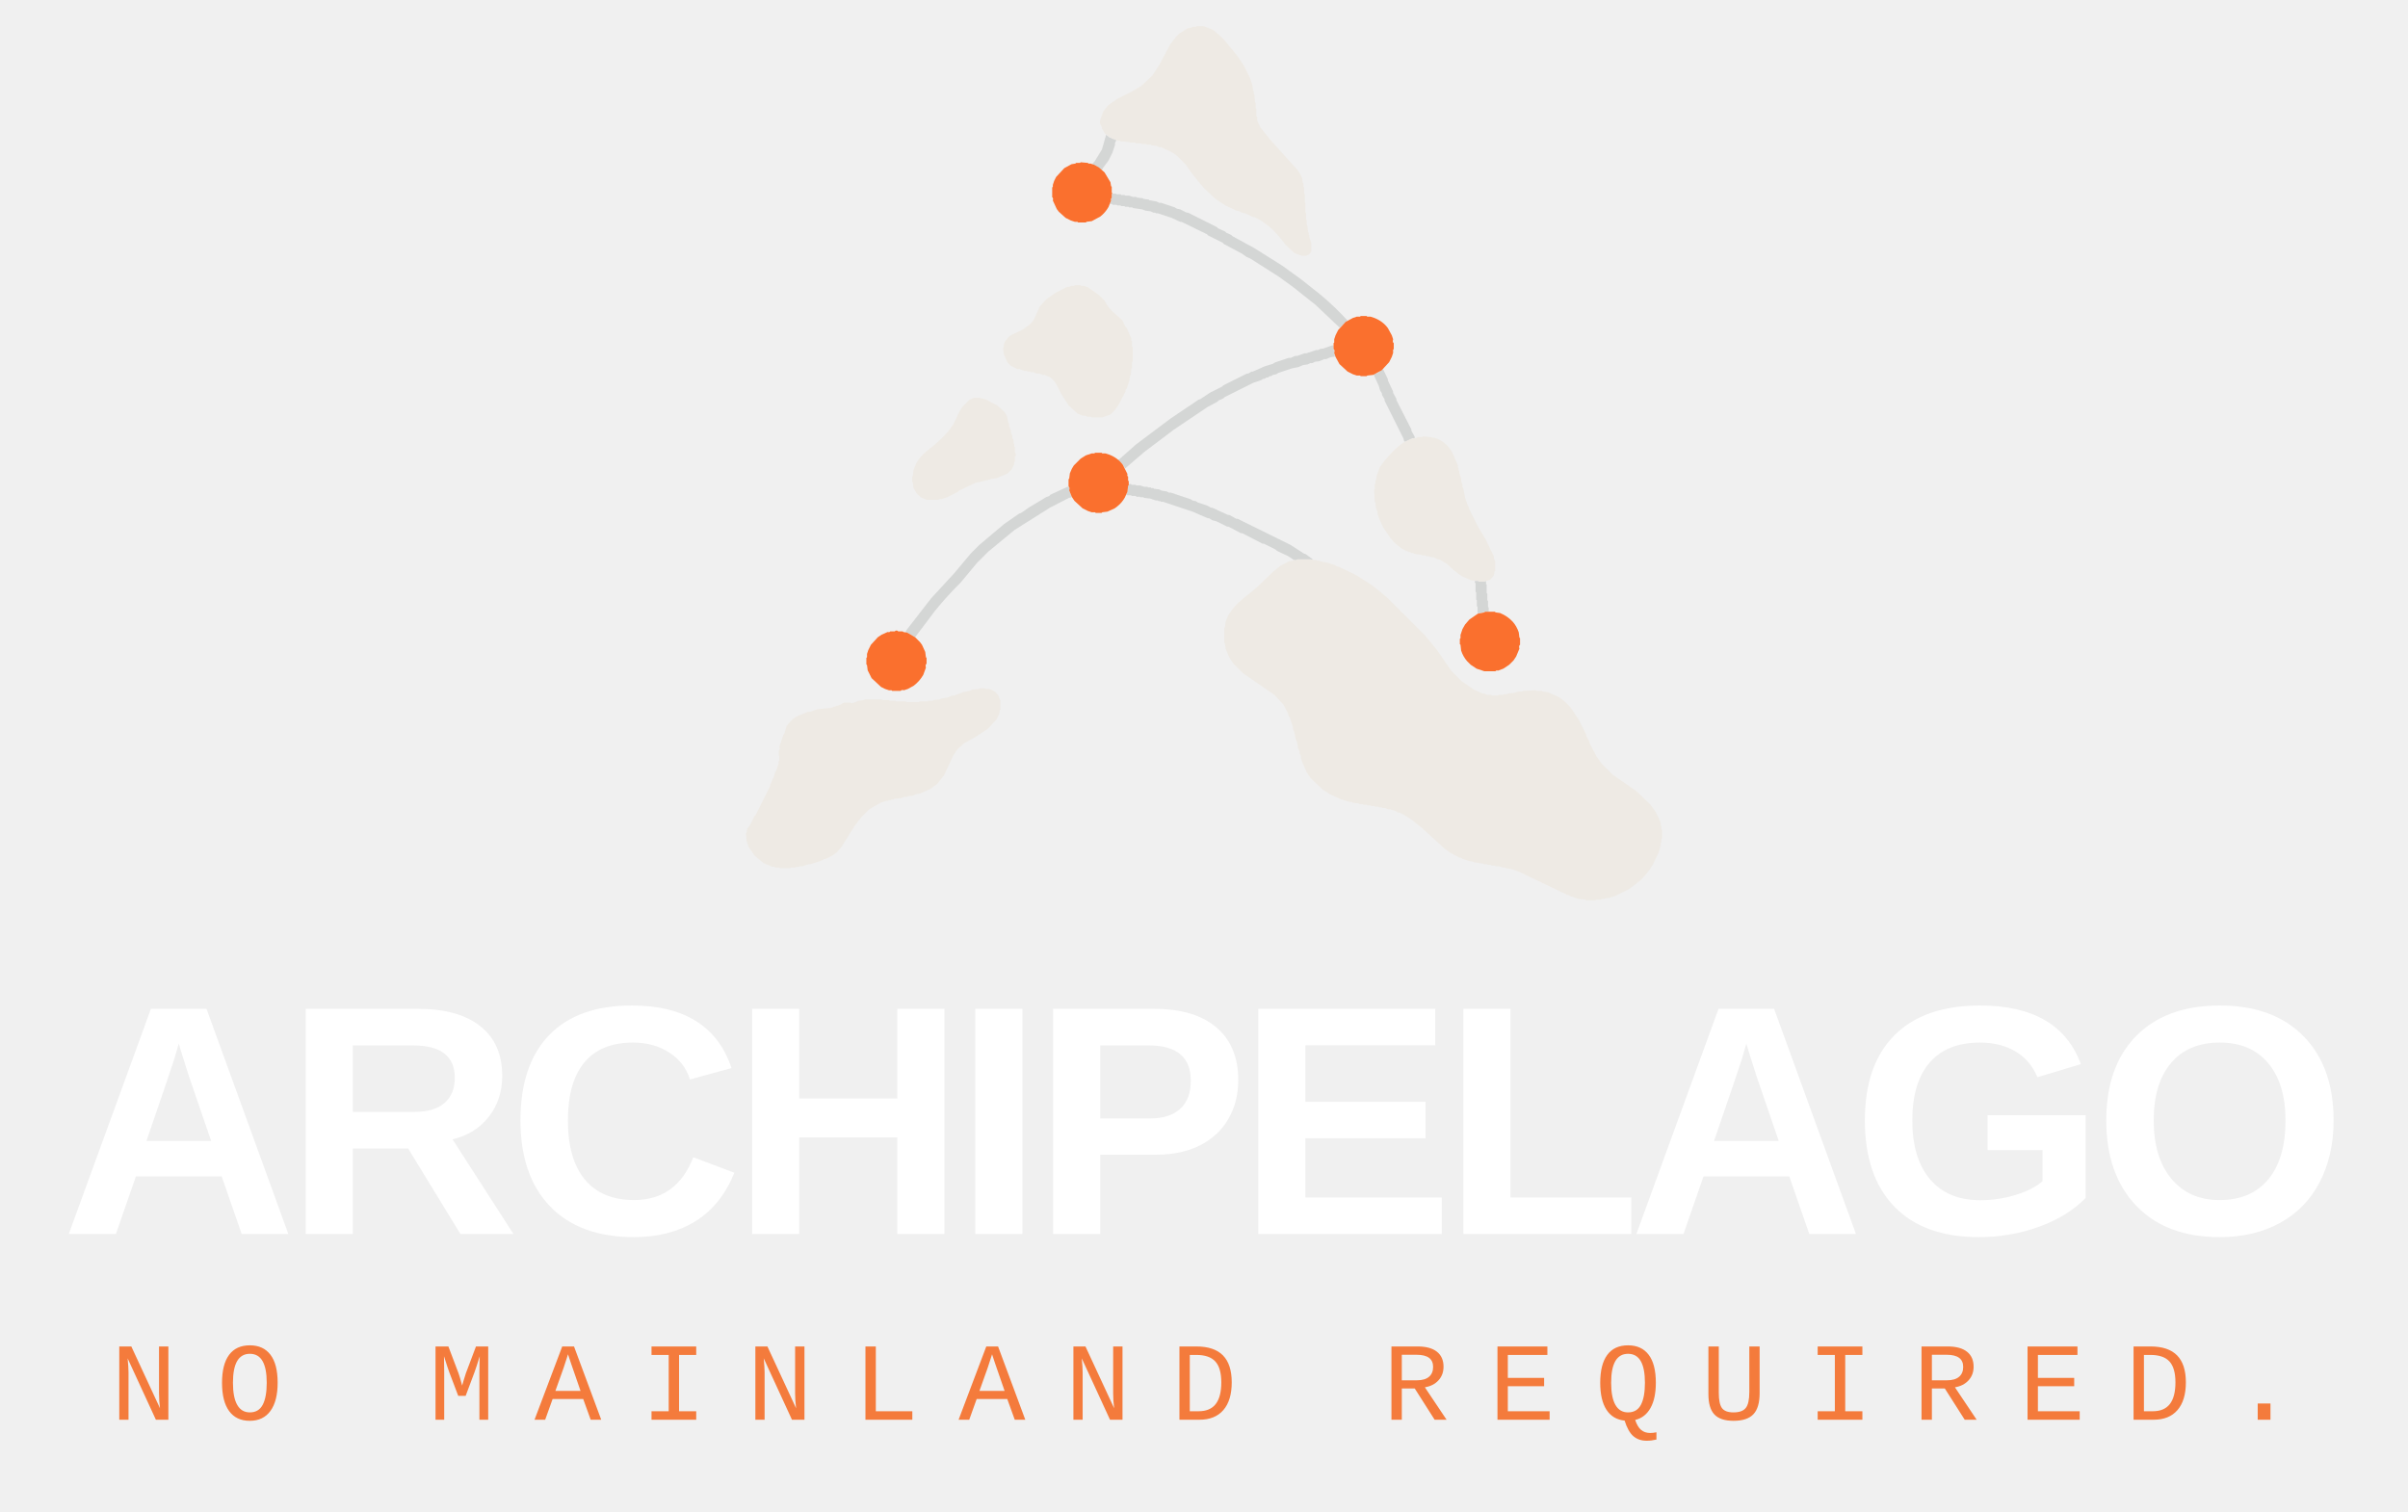
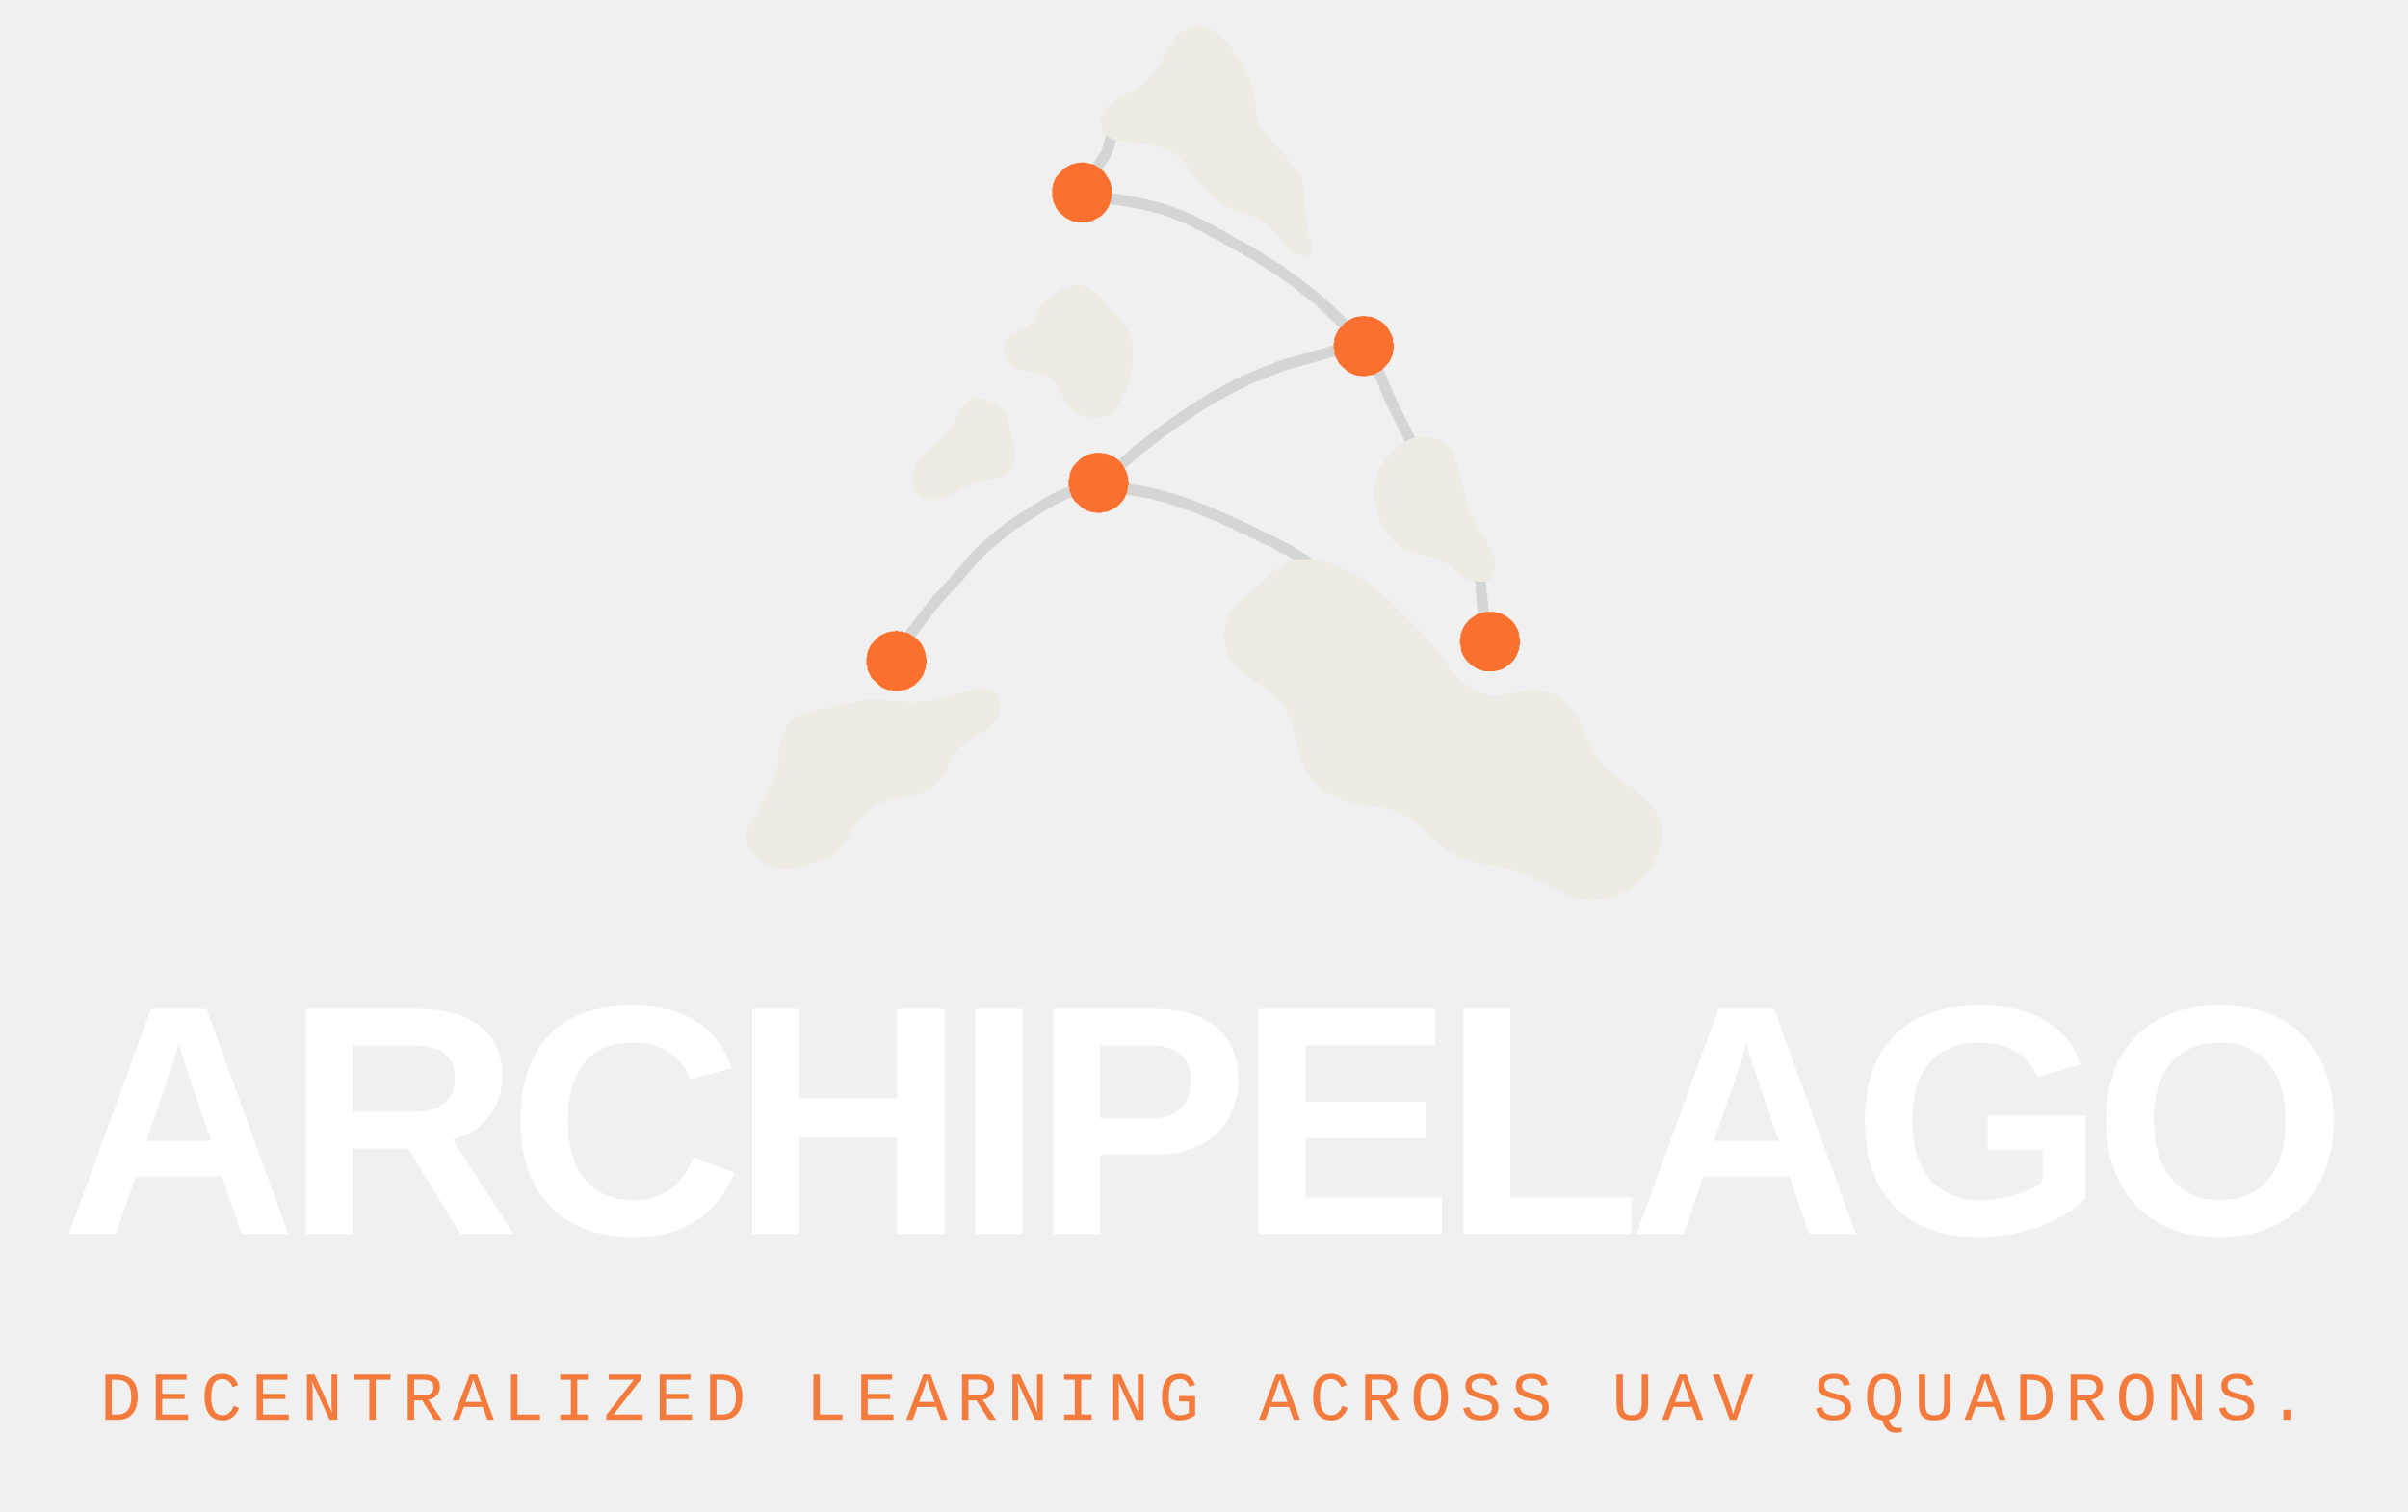
<svg xmlns="http://www.w3.org/2000/svg" viewBox="-40 -40 3680 2310" width="3680" height="2310">
  <g transform="translate(1100,0) scale(1)">
    <path fill="rgb(0,0,0)" stroke="rgb(0,0,0)" stroke-width="0" opacity="0" d="M 0 0 L 688 0.5 L 678.5 2 L 669.5 6 L 657 16.5 L 648 28.5 L 631 60.5 L 624 71.5 L 608.5 88 L 589.5 100 L 567.5 111 L 551 123.5 L 544 134.5 L 542 140.5 L 542 143.5 L 541 144.5 L 541 148.5 L 545 158.5 L 550 165.5 L 550 168.5 L 549 169.5 L 548 176.5 L 544 188.5 L 541 194.5 L 530 209.5 L 530 211 L 523.5 210 L 522.5 209 L 511.5 208 L 510.5 209 L 504.5 209 Q 503.75 210.75 500.5 210 L 489.5 215 L 476 227.5 L 471 236.5 L 469 242.5 L 469 245.5 L 468 246.5 L 468 261.5 L 469 262.5 L 470 269.5 L 475 279.5 L 484.5 290 L 488.5 293 L 502.5 299 Q 506.5 298 507.5 300 L 519.5 300 L 520.5 299 L 528.5 298 L 538.5 293 L 550 282.5 L 556.5 272 Q 559.75 271.25 560.5 273 L 566.5 273 L 567.5 274 L 572.5 274 L 573.5 275 L 578.5 275 L 579.5 276 L 584.5 276 L 585.5 277 L 590.5 277 L 591.5 278 L 605.5 280 L 606.5 281 L 614.5 282 L 622.5 285 L 629.5 286 L 650.5 293 L 663.5 299 L 665.5 299 L 704.5 318 L 706.5 320 L 728.5 331 L 730.5 333 L 737.5 336 L 765.5 353 L 770.5 355 L 814.5 383 L 836.5 399 L 870.5 426 L 907 460.5 L 907 462.5 L 905 464.5 L 899 478.5 L 899 483.5 Q 897 484.62 898 488 L 895.5 488 L 891.5 490 L 888.5 490 L 881.5 493 L 878.5 493 L 874.5 495 L 871.5 495 L 867.5 497 L 864.5 497 L 860.5 499 L 857.5 499 L 849.5 502 L 846.5 502 L 842.5 504 L 839.5 504 L 832.5 507 L 829.5 507 L 808.5 514 L 805.5 516 L 800.5 517 L 797.5 519 L 792.5 520 L 789.5 522 L 787.5 522 L 784.5 524 L 772.5 528 L 767.5 531 L 765.5 531 L 729.5 549 L 727.5 551 L 718.5 555 L 716.5 557 L 709.5 560 L 694.5 570 L 691.5 571 L 648.5 600 L 596.5 639 L 568.5 663 L 563.5 659 L 549.5 653 Q 544.75 654.25 543.5 652 L 533.5 652 L 532.5 653 L 524.5 654 L 517.5 657 Q 507.7 662.7 501 671.5 L 495 683.5 L 494 691.5 L 493 692.5 L 493 704 L 488.5 705 L 485.5 707 L 483.5 707 L 465.5 716 L 402.5 755 L 364.5 786 L 344 805.5 L 318 836.5 L 283 874.5 L 269 891.5 L 243.5 926 L 228.5 924 L 227.5 925 L 220.5 925 Q 219.75 926.75 216.5 926 L 207.5 930 Q 199.5 934.5 194 941.5 L 191 945.5 L 185 959.5 Q 186.25 964.25 184 965.5 L 184 975.5 L 185 976.5 L 186 984.5 L 189 991.5 L 192 996.5 L 203.5 1008 L 212.5 1013 L 218.5 1015 Q 222.5 1014 223.5 1016 L 236.5 1016 L 237.5 1015 L 241.5 1015 L 247.5 1013 L 256.5 1008 L 267 997.5 L 272 989.5 L 275 980.5 Q 273.75 975.75 276 974.5 L 276 965.5 L 275 964.5 L 275 960.5 L 274 959.5 L 273 953.5 L 269 945.5 L 259 933.5 L 281 903.5 L 299 881.5 Q 327.66 852.66 353 820.5 L 370.5 803 L 402.5 776 L 431.5 756 L 471.5 732 L 493.5 721 L 498.5 720 Q 503.44 729.06 511.5 735 L 522.5 741 L 528.5 743 Q 533.25 741.75 534.5 744 L 543.5 744 L 544.5 743 L 548.5 743 L 549.5 742 L 555.5 741 L 563.5 737 L 575 726.5 L 581.5 716 L 582.5 717 L 588.5 717 L 589.5 718 L 595.5 718 L 596.5 719 L 607.5 720 L 608.5 721 L 617.5 722 L 618.5 723 L 621.5 723 L 622.5 724 L 637.5 727 L 682.5 742 L 685.5 744 L 687.5 744 L 690.5 746 L 692.5 746 L 695.5 748 L 707.5 752 L 712.5 755 L 719.5 757 L 735.5 765 L 737.5 765 L 756.5 775 L 758.5 775 L 789.5 791 L 791.5 791 L 809.5 800 L 811.5 802 L 828.5 810 L 837 815.5 L 835.5 817 L 829.5 818 L 819.5 823 L 812.5 828 Q 787.17 853.67 758.5 876 L 744 890.5 L 737 900.5 L 733 910.5 L 732 918.5 L 731 919.5 L 731 942.5 L 732 943.5 L 732 947.5 L 733 948.5 L 734 954.5 L 739 965.5 L 745 974.5 L 759.5 989 L 798.5 1015 Q 809.41 1022.59 818 1032.5 L 824 1041.5 L 831 1056.5 L 836 1071.5 L 836 1074.5 L 838 1078.5 L 838 1081.5 L 842 1093.5 L 842 1096.5 L 846 1108.5 L 846 1111.5 L 848 1115.5 L 848 1118.5 L 854 1132.5 L 854 1134.5 L 863 1149.5 L 877.5 1164 L 892.5 1174 L 907.5 1181 L 919.5 1185 L 922.5 1185 L 927.5 1187 L 931.5 1187 L 932.5 1188 L 936.5 1188 L 937.5 1189 L 942.5 1189 L 943.5 1190 L 948.5 1190 L 949.5 1191 L 954.5 1191 L 955.5 1192 L 960.5 1192 L 961.5 1193 L 966.5 1193 L 967.5 1194 L 976.5 1195 L 977.5 1196 L 980.5 1196 L 981.5 1197 L 984.5 1197 L 993.5 1200 L 1006.5 1206 L 1017.5 1213 L 1032.5 1225 L 1067.5 1257 L 1077.5 1264 L 1090.5 1271 L 1092.5 1271 L 1095.5 1273 L 1104.5 1276 L 1111.5 1277 L 1112.5 1278 L 1116.5 1278 L 1117.5 1279 L 1121.5 1279 L 1127.5 1281 L 1132.5 1281 L 1133.5 1282 L 1138.5 1282 L 1139.5 1283 L 1144.5 1283 L 1145.5 1284 L 1150.5 1284 L 1151.5 1285 L 1160.5 1286 L 1161.5 1287 L 1168.5 1288 L 1180.5 1292 L 1255.5 1328 L 1257.5 1328 L 1260.5 1330 L 1272.5 1334 L 1283 1335.5 L 0 1336 L 0.5 1240 L 1 1245.5 L 5 1256.5 L 17.5 1272 L 26.5 1279 L 40.5 1285 Q 43.75 1284.25 44.5 1286 L 50.5 1286 L 51.5 1287 L 67.5 1287 L 68.5 1286 L 75.5 1286 L 76.5 1285 L 86.5 1284 L 87.5 1283 L 98.5 1281 L 116.5 1275 L 131.5 1268 L 142 1259.5 L 150 1248.5 L 151 1245.5 L 166 1222.5 L 176 1209.5 L 188.5 1197 L 197.5 1191 L 214.5 1184 L 217.5 1184 L 226.5 1181 L 230.5 1181 L 231.5 1180 L 236.5 1180 L 237.5 1179 L 246.5 1178 L 251.5 1176 L 255.5 1176 L 273.5 1170 Q 286.75 1164.25 296 1154.5 L 303 1144.5 L 317 1114.5 L 323 1105.5 L 329.5 1099 L 365.5 1077 L 381 1062.5 L 388 1048.5 Q 387.25 1045.25 389 1044.5 L 389 1031.5 L 386 1023.5 L 378.5 1016 L 371.5 1013 Q 366.75 1014.25 365.5 1012 L 357.5 1012 L 356.5 1013 L 345.5 1014 L 318.5 1023 L 315.5 1023 L 308.5 1026 L 305.5 1026 L 296.5 1029 L 292.5 1029 L 291.5 1030 L 278.5 1031 L 277.5 1032 L 265.5 1032 L 264.5 1033 L 245.5 1033 L 244.5 1032 L 229.5 1032 L 228.5 1031 L 208.5 1030 L 207.5 1029 L 181.5 1029 L 180.5 1030 L 176.5 1030 L 175.5 1031 L 172.5 1031 L 160.5 1035 L 159.5 1034 L 149.5 1034 L 144.5 1037 L 129.5 1042 L 109.5 1044 L 108.5 1045 L 105.5 1045 L 104.5 1046 L 101.5 1046 L 97.5 1048 L 94.5 1048 L 88.5 1050 L 74.5 1057 L 64 1066.5 L 60 1074.5 L 60 1077.5 L 57 1083.5 L 51 1101.5 L 50 1114.5 L 51 1115.5 L 51 1122.5 L 43 1146.5 L 41 1149.5 L 37 1161.5 L 32 1170.5 L 32 1172.5 L 15 1205.5 L 13 1207.5 L 6 1221.5 L 2 1226.5 L 0.5 1233 L 0 0 Z M 503 396 L 502 397 L 497 397 L 496 398 L 490 399 L 473 408 L 460 417 L 449 429 L 440 449 L 437 453 L 433 457 L 423 464 L 406 472 L 402 475 L 396 482 L 394 487 L 394 491 L 393 492 L 394 502 L 400 515 L 405 519 L 415 524 L 418 524 L 426 527 L 430 527 L 431 528 L 435 528 L 436 529 L 440 529 L 445 531 L 449 531 L 454 533 L 457 533 L 466 537 L 471 543 L 475 549 L 482 563 L 493 580 L 507 592 L 514 595 L 521 596 L 522 597 L 528 597 L 529 598 L 545 598 L 557 594 Q 564 588 569 580 L 580 559 L 580 557 L 582 554 L 586 542 L 587 535 L 588 534 L 589 524 L 590 523 L 590 514 L 591 513 L 591 491 L 590 490 L 590 482 Q 588 481 589 478 L 582 462 L 580 460 L 575 450 L 564 439 Q 554 431 548 420 L 540 411 L 523 399 L 517 397 L 513 397 L 512 396 L 503 396 Z M 349 568 L 342 571 L 331 582 L 326 590 L 317 609 L 309 620 Q 294 636 276 650 Q 267 657 261 667 L 256 679 L 255 688 L 254 689 L 254 697 L 255 698 L 256 706 L 261 715 L 269 721 L 277 724 L 295 724 Q 295 722 299 723 L 308 720 L 324 712 L 326 710 L 349 699 L 355 697 L 358 697 L 359 696 L 362 696 L 363 695 L 366 695 L 367 694 L 370 694 L 371 693 L 374 693 L 375 692 L 383 691 L 400 684 L 406 678 L 410 670 Q 409 666 411 666 L 411 659 L 412 658 Q 413 653 411 652 L 411 644 L 410 643 L 410 639 L 409 638 L 409 634 L 407 629 L 407 626 L 405 622 L 405 619 L 402 611 L 402 608 L 401 607 L 399 597 L 395 590 L 385 580 L 368 571 L 362 569 L 359 569 L 358 568 L 349 568 Z " />
    <path fill="rgb(0,0,0)" stroke="rgb(0,0,0)" stroke-width="0" opacity="0" d="M 700.5 0 L 1400 0 L 1400 1227.5 L 1399 1227.5 L 1398 1218.5 L 1390 1200.5 L 1382 1189.5 L 1365.5 1173 L 1324.5 1144 L 1308 1127.5 L 1296 1109.5 L 1284 1084.5 L 1284 1082.5 L 1270 1055.5 L 1261 1042.5 L 1248.5 1030 L 1241.5 1025 L 1225.5 1018 L 1217.5 1017 L 1216.5 1016 L 1208.5 1016 L 1207.5 1015 L 1197.5 1015 L 1196.5 1016 L 1187.5 1016 L 1186.5 1017 L 1180.5 1017 L 1179.5 1018 L 1169.5 1019 L 1168.5 1020 L 1158.5 1021 L 1157.5 1022 L 1150.5 1022 L 1149.5 1023 L 1139.5 1023 L 1138.5 1022 L 1132.5 1022 L 1128.5 1020 L 1125.5 1020 L 1107.5 1011 Q 1090.46 1000.54 1078 985.5 L 1056 953.5 L 1038 931.5 L 979.5 873 L 957.5 855 L 932.5 839 L 900.5 824 L 888.5 820 L 877.5 818 L 876.5 817 L 867.5 816 L 855.5 807 L 852.5 806 L 832.5 793 L 738.5 747 L 736.5 747 L 731.5 744 L 729.5 744 L 724.5 741 L 722.5 741 L 717.5 738 L 710.5 736 L 695.5 729 L 690.5 728 L 679.5 723 L 649.5 713 L 646.5 713 L 642.5 711 L 639.5 711 L 638.5 710 L 635.5 710 L 631.5 708 L 627.5 708 L 618.5 705 L 614.5 705 L 613.5 704 L 608.5 704 L 602.5 702 L 596.5 702 L 595.5 701 L 589.5 701 Q 588.37 699 585 700 L 583 684.5 L 579 676.5 L 608.5 651 L 653.5 617 L 705.5 582 L 720.5 574 L 722.5 572 L 729.5 569 L 731.5 567 L 775.5 545 L 777.5 545 L 805.5 533 L 810.5 532 L 813.5 530 L 834.5 523 L 844.5 521 L 851.5 518 L 854.5 518 L 869.5 513 L 876.5 512 L 900.5 504 Q 905.5 518 916.5 526 L 927.5 532 L 933.5 534 Q 938.25 532.75 939.5 535 L 948.5 535 L 949.5 534 L 958.5 533 L 964 542.5 L 964 544.5 L 967 549.5 L 969 556.5 L 982 583.5 L 982 585.5 L 1007 635.5 L 998.5 641 L 979 660.5 L 969 673.5 L 964 686.5 L 964 689.5 L 962 694.5 L 962 699.5 L 961 700.5 L 961 707.5 L 960 708.5 L 960 718.5 L 961 719.5 L 961 727.5 L 962 728.5 L 963 737.5 L 965 741.5 L 965 744.5 L 968 753.5 L 971 758.5 L 971 760.5 L 977 771.5 L 985 782.5 L 997.5 795 L 1006.5 801 L 1016.5 805 L 1019.5 805 L 1028.5 808 L 1032.5 808 L 1033.5 809 L 1043.5 810 L 1044.5 811 L 1051.5 812 L 1057.5 815 L 1059.5 815 L 1071.5 822 Q 1081.8 832.7 1094.5 841 L 1102.5 845 L 1108.5 847 L 1112.5 847 L 1114 848.5 L 1115 851.5 L 1115 864.5 L 1116 865.5 L 1116 876.5 L 1117 877.5 L 1118 896.5 L 1119 897.5 L 1103 909.5 L 1096 919.5 L 1093 926.5 L 1092 935.5 L 1091 936.5 L 1091 944.5 L 1092 945.5 L 1093 954.5 L 1097 963.5 L 1107.5 976 L 1116.5 982 L 1118.5 982 L 1124.5 985 Q 1127.75 984.25 1128.5 986 L 1145.5 986 L 1157.5 982 L 1166.5 976 L 1173 969.5 L 1177 963.5 L 1182 951.5 Q 1180.75 946.75 1183 945.5 L 1183 935.5 L 1182 934.5 L 1181 926.5 L 1177 917.5 L 1167.5 906 L 1152.5 897 L 1149.5 897 L 1144.5 895 L 1135 895 L 1135 888.5 L 1134 887.5 L 1134 878.5 L 1133 877.5 L 1133 867.5 L 1132 866.5 L 1132 853.5 L 1131 852.5 L 1131 848 Q 1137.78 847.47 1141 842.5 L 1143 839.5 L 1144 833.5 L 1145 832.5 L 1145 818.5 L 1144 817.5 L 1144 814.5 L 1141 805.5 L 1131 785.5 L 1129 783.5 L 1114 754.5 L 1112 752.5 L 1103 732.5 L 1099 720.5 L 1096 705.5 L 1095 704.5 L 1095 700.5 L 1093 695.5 L 1093 691.5 L 1092 690.5 L 1092 687.5 L 1091 686.5 L 1088 671.5 L 1084 662.5 L 1084 660.5 L 1077 647.5 L 1068.5 638 L 1061.5 633 L 1051.5 629 Q 1048.25 629.75 1047.5 628 L 1040.5 628 L 1039.5 627 L 1034.5 627 L 1033.5 628 L 1026.5 628 Q 1025.37 630 1022 629 L 1017 618.5 L 1017 616.5 L 994 571.5 L 994 569.5 L 989 560.5 L 989 558.5 L 986 553.5 L 986 551.5 L 983 546.5 L 983 544.5 L 974 525.5 L 974 523.5 L 981 516.5 L 987 505.5 L 989 499.5 L 989 494.5 L 990 493.5 L 990 484.5 L 989 483.5 L 989 478.5 L 987 472.5 L 983 464.5 L 971.5 452 L 960.5 446 L 954.5 444 Q 949.75 445.25 948.5 443 L 939.5 443 L 938.5 444 L 933.5 444 L 927.5 446 L 919.5 450 L 884.5 416 L 844.5 384 L 804.5 356 L 801.5 355 L 776.5 339 L 764.5 333 L 757.5 328 L 734.5 316 L 732.5 314 L 686.5 290 L 684.5 290 L 675.5 285 L 673.5 285 L 655.5 277 L 634.5 270 L 631.5 270 L 627.5 268 L 624.5 268 L 615.5 265 L 611.5 265 L 606.5 263 L 602.5 263 L 596.5 261 L 591.5 261 L 585.5 259 L 579.5 259 L 578.5 258 Q 573.75 259.25 572.5 257 L 560.5 256 L 559 254.5 L 559 245.5 L 558 244.5 L 557 238.5 Q 552.32 227.18 544 219.5 L 554 205.5 L 560 193.5 L 564 181.5 L 564 178.5 L 566.5 174 L 572.5 176 L 578.5 176 L 579.5 177 L 585.5 177 L 586.5 178 L 594.5 178 L 595.5 179 L 603.5 179 L 604.5 180 L 618.5 181 L 619.5 182 L 623.5 182 L 631.5 185 L 634.5 185 L 654.5 195 L 672 211.5 L 693 239.5 L 711.5 259 L 732.5 274 L 749.5 282 L 770.5 289 L 783.5 295 L 800.5 307 L 812 318.5 Q 821.92 332.58 834.5 344 Q 841.48 351.02 855.5 351 L 860.5 349 L 863 346.5 L 864 344.5 L 864 331.5 L 863 330.5 L 863 327.5 L 862 326.5 L 862 323.5 L 859 314.5 L 859 310.5 L 858 309.5 L 858 304.5 L 857 303.5 L 857 296.5 L 856 295.5 L 856 285.5 L 855 284.5 L 855 270.5 L 854 269.5 L 854 256.5 L 853 255.5 L 853 246.5 L 852 245.5 L 852 240.5 L 851 239.5 L 850 232.5 Q 846.24 223.26 840 216.5 L 802 174.5 L 786 154.5 L 781 143.5 Q 782.25 138.75 780 137.5 L 780 126.5 L 779 125.5 L 779 117.5 L 778 116.5 L 777 104.5 L 776 103.5 L 776 99.5 L 775 98.5 L 774 90.5 L 770 78.5 L 761 60.5 L 751 45.5 L 733 23.5 L 721.5 12 L 712.5 5 L 706.5 2 L 700.5 1 L 700.5 0 Z " />
    <path fill="rgb(0,0,0)" stroke="rgb(0,0,0)" stroke-width="0" opacity="0" d="M 1399.5 1242 L 1400 1336 L 1299 1335.5 L 1312.5 1334 L 1313.5 1333 L 1320.5 1332 L 1329.5 1329 L 1332.5 1327 L 1334.5 1327 L 1355.5 1315 L 1372 1300.5 L 1386 1281.5 L 1393 1267.5 L 1393 1265.5 L 1397 1256.5 L 1399.5 1242 Z " />
    <path fill="rgb(210,212,211)" stroke="rgb(210,212,211)" stroke-width="0" opacity="0.937" d="M 550.5 166 L 555.5 170 L 564.5 173 L 566 174.5 L 564 178.5 L 564 181.5 L 560 193.5 L 554 205.5 L 545 217.5 L 545 219 L 542.5 219 L 534.5 213 L 530 212 L 530 209.5 L 533 206.5 L 544 188.5 L 550.5 166 Z " />
    <path fill="rgb(210,212,211)" stroke="rgb(210,212,211)" stroke-width="0" opacity="0.937" d="M 559 256 L 565.5 256 L 566.5 257 L 572.5 257 L 573.5 258 L 578.5 258 L 579.5 259 L 585.5 259 L 591.5 261 L 596.5 261 L 597.5 262 L 606.5 263 L 607.5 264 L 615.5 265 L 616.5 266 L 627.5 268 L 631.5 270 L 634.5 270 L 655.5 277 L 658.5 279 L 663.5 280 L 673.5 285 L 675.5 285 L 719.5 307 L 721.5 309 L 732.5 314 L 734.5 316 L 741.5 319 L 743.5 321 L 776.5 339 L 819.5 366 L 848.5 387 L 877.5 410 Q 899.6 428.4 919 449.5 L 917.5 452 L 907.5 461 L 870.5 426 L 836.5 399 L 814.5 383 L 770.5 355 L 765.5 353 L 758.5 348 L 730.5 333 L 728.5 331 L 706.5 320 L 704.5 318 L 665.5 299 L 663.5 299 L 650.5 293 L 629.5 286 L 626.5 286 L 625.5 285 L 622.5 285 L 618.5 283 L 610.5 282 L 605.5 280 L 591.5 278 L 590.5 277 L 585.5 277 L 584.5 276 L 579.5 276 L 578.5 275 L 573.5 275 L 572.5 274 L 567.5 274 L 566.5 273 L 560.5 273 Q 559.37 271 556 272 L 558 266.5 L 558 263.5 L 559 262.5 L 559 256 Z " />
    <path fill="rgb(210,212,211)" stroke="rgb(210,212,211)" stroke-width="0" opacity="0.937" d="M 895.5 488 L 898 488 L 898 494.5 L 899 495.5 L 900 505 L 893.5 506 L 886.5 509 L 883.5 509 L 876.5 512 L 869.5 513 L 865.5 515 L 862.5 515 L 858.5 517 L 851.5 518 L 844.5 521 L 834.5 523 L 813.5 530 L 810.5 532 L 805.5 533 L 802.5 535 L 800.5 535 L 797.5 537 L 795.5 537 L 792.5 539 L 790.5 539 L 787.5 541 L 775.5 545 L 731.5 567 L 729.5 569 L 722.5 572 L 720.5 574 L 705.5 582 L 653.5 617 L 608.5 651 L 579.5 676 Q 575.53 668.47 569 663.5 L 569 662 L 570.5 662 L 596.5 639 L 648.5 600 L 691.5 571 L 694.5 570 L 709.5 560 L 727.5 551 L 729.5 549 L 765.5 531 L 767.5 531 L 772.5 528 L 774.5 528 L 792.5 520 L 805.5 516 L 808.5 514 L 829.5 507 L 832.5 507 L 839.5 504 L 842.5 504 L 853.5 500 L 856.5 500 L 871.5 495 L 874.5 495 L 878.5 493 L 881.5 493 L 895.5 488 Z " />
    <path fill="rgb(210,212,211)" stroke="rgb(210,212,211)" stroke-width="0" opacity="0.937" d="M 973.5 524 L 981 539.5 L 981 541.5 L 989 558.5 L 989 560.5 L 994 569.5 L 994 571.5 L 1017 616.5 L 1017 618.5 L 1022 627.5 L 1022 630 L 1018.5 630 L 1008.5 635 L 1006 635 L 1005 630.5 L 976 572.5 L 976 570.5 L 972 563.5 L 972 561.5 L 969 556.5 L 967 549.5 L 959 532 L 965.5 530 L 973.5 524 Z " />
    <path fill="rgb(210,212,211)" stroke="rgb(210,212,211)" stroke-width="0" opacity="0.937" d="M 585 700 Q 588.38 699 589.5 701 L 595.5 701 L 596.5 702 L 602.5 702 L 608.5 704 L 613.5 704 L 614.5 705 L 618.5 705 L 619.5 706 L 622.5 706 L 623.5 707 L 631.5 708 L 635.5 710 L 642.5 711 L 646.5 713 L 649.5 713 L 679.5 723 L 682.5 725 L 687.5 726 L 690.5 728 L 705.5 733 L 710.5 736 L 712.5 736 L 736.5 747 L 738.5 747 L 749.5 753 L 751.5 753 L 832.5 793 L 852.5 806 L 855.5 807 L 867 815.5 L 865.5 815 L 864.5 816 L 863.5 815 L 842.5 815 Q 841.5 817 837.5 816 L 828.5 810 L 811.5 802 L 809.5 800 L 791.5 791 L 789.5 791 L 758.5 775 L 756.5 775 L 737.5 765 L 735.5 765 L 719.5 757 L 712.5 755 L 707.5 752 L 705.5 752 L 682.5 742 L 637.5 727 L 634.5 727 L 633.5 726 L 630.5 726 L 629.5 725 L 626.5 725 L 617.5 722 L 608.5 721 L 607.5 720 L 602.5 720 L 601.5 719 Q 596.75 720.25 595.5 718 L 589.5 718 L 588.5 717 L 582.5 717 L 581 715.5 L 583 711.5 L 584 702.5 L 585 700 Z " />
    <path fill="rgb(210,212,211)" stroke="rgb(210,212,211)" stroke-width="0" opacity="0.937" d="M 491.5 704 L 494 704 L 494 709.5 L 498 720 L 493.5 721 L 464.5 736 L 410.5 770 L 370.5 803 L 353 820.5 L 328 850.5 Q 307.4 870.9 289 893.5 L 258.5 934 L 246.5 927 L 244 927 L 245 923.5 L 283 874.5 L 318 836.5 L 344 805.5 L 356.5 793 L 394.5 761 L 417.5 745 L 420.5 744 L 433.5 735 L 458.5 720 L 463.5 718 L 465.5 716 L 491.5 704 Z " />
    <path fill="rgb(210,212,211)" stroke="rgb(210,212,211)" stroke-width="0" opacity="0.937" d="M 1114 848 L 1119.5 848 L 1120.5 849 L 1128.5 849 L 1131 848 L 1131 852.5 L 1132 853.5 L 1132 866.5 L 1133 867.5 L 1133 877.5 L 1134 878.5 L 1134 887.5 L 1135 888.5 L 1135 895 L 1129.5 895 L 1128.5 896 L 1125.5 896 L 1119.5 898 L 1118 896.5 L 1118 887.5 L 1117 886.5 L 1117 877.5 L 1116 876.5 L 1116 865.5 L 1115 864.5 L 1115 851.5 Q 1113.25 850.58 1114 848 Z " />
    <path fill="rgb(238,234,228)" stroke="rgb(238,234,228)" stroke-width="0" opacity="1" d="M 688.5 0 L 699.5 0 L 712.5 5 Q 723.97 13.03 733 23.5 L 751 45.5 L 761 60.5 L 770 78.5 L 774 90.5 L 775 98.5 L 776 99.5 L 776 103.5 L 777 104.5 L 778 116.5 L 779 117.5 L 779 125.5 L 780 126.5 L 780 137.5 Q 782.25 138.75 781 143.5 L 786 154.5 L 802 174.5 L 840 216.5 Q 846.24 223.26 850 232.5 L 851 239.5 L 852 240.5 L 852 245.5 L 853 246.5 L 853 255.5 L 854 256.5 L 854 269.5 L 855 270.5 L 855 284.5 L 856 285.5 L 856 295.5 L 857 296.5 L 857 303.5 L 858 304.5 L 859 314.5 L 860 315.5 L 860 318.5 L 861 319.5 L 861 322.5 L 864 331.5 L 864 344.5 L 860.5 349 L 855.5 351 L 849.5 351 L 838.5 347 L 824 333.5 Q 813.64 318.86 800.5 307 L 788.5 298 L 777.5 292 L 775.5 292 L 762.5 286 L 757.5 285 L 754.5 283 L 749.5 282 L 732.5 274 L 717.5 264 L 700 247.5 Q 684.87 230.63 672 211.5 L 658.5 198 L 651.5 193 L 634.5 185 L 631.5 185 L 627.5 183 L 619.5 182 L 618.5 181 L 612.5 181 L 611.5 180 L 604.5 180 L 603.5 179 L 595.5 179 L 594.5 178 L 586.5 178 L 585.5 177 L 572.5 176 L 571.5 175 L 568.5 175 L 559.5 172 L 549 164.5 L 544 156.5 L 544 154.5 L 541 148.5 L 541 144.5 L 546 130.5 L 553.5 121 L 567.5 111 L 589.5 100 L 604.5 91 L 621 75.5 L 631 60.5 L 648 28.5 L 657 16.5 L 662.5 11 L 675.5 3 L 681.5 2 L 682.5 1 L 687.5 1 L 688.5 0 Z " />
    <path fill="rgb(238,234,228)" stroke="rgb(238,234,228)" stroke-width="0" opacity="1" d="M 502.5 396 L 511.5 396 L 512.5 397 L 516.5 397 L 522.5 399 L 539.5 411 L 548 419.5 Q 553.81 431.19 563.5 439 L 575 449.5 L 580 459.5 L 582 461.5 L 589 477.5 Q 588.25 480.75 590 481.5 L 590 489.5 L 591 490.5 L 591 512.5 L 590 513.5 L 590 522.5 L 589 523.5 L 588 533.5 L 587 534.5 L 586 541.5 L 582 553.5 L 580 556.5 L 580 558.5 L 569 579.5 Q 563.88 587.88 556.5 594 L 544.5 598 L 528.5 598 L 527.5 597 L 521.5 597 L 520.5 596 L 513.5 595 L 506.5 592 L 493 579.5 L 482 562.5 L 475 548.5 L 471 542.5 L 465.5 537 L 456.5 533 L 453.5 533 L 448.5 531 L 444.5 531 L 439.5 529 L 435.5 529 L 434.5 528 L 430.5 528 L 429.5 527 L 425.5 527 L 417.5 524 L 414.5 524 L 404.5 519 L 400 514.5 L 394 501.5 L 393 491.5 L 394 490.5 L 394 486.5 L 396 481.5 L 401.5 475 L 405.5 472 L 422.5 464 L 432.5 457 L 437 452.5 L 440 448.5 L 449 428.5 L 459.5 417 L 472.5 408 L 489.5 399 L 495.5 398 L 496.5 397 L 501.5 397 L 502.5 396 Z " />
    <path fill="rgb(238,234,228)" stroke="rgb(238,234,228)" stroke-width="0" opacity="1" d="M 348.5 568 L 357.5 568 L 358.5 569 L 361.5 569 L 367.5 571 L 384.5 580 L 395 589.5 L 399 596.5 L 401 606.5 L 402 607.5 L 402 610.5 L 405 618.5 L 405 621.5 L 407 625.5 L 407 628.5 L 409 633.5 L 409 637.5 L 410 638.5 L 410 642.5 L 411 643.5 L 411 651.5 Q 413.25 652.75 412 657.5 L 411 658.5 L 411 665.5 Q 409.25 666.25 410 669.5 L 406 677.5 L 399.5 684 L 382.5 691 L 374.5 692 L 373.5 693 L 370.5 693 L 369.5 694 L 366.5 694 L 365.5 695 L 362.5 695 L 361.5 696 L 358.5 696 L 357.5 697 L 354.5 697 L 348.5 699 L 325.5 710 L 323.5 712 L 307.5 720 L 298.5 723 Q 295.25 722.25 294.5 724 L 276.5 724 L 268.5 721 L 261 714.5 L 256 705.5 L 255 697.5 L 254 696.5 L 254 688.5 L 255 687.5 L 256 678.5 L 261 666.5 Q 267.14 657.14 275.5 650 Q 293.91 636.41 309 619.5 L 317 608.5 L 326 589.5 L 331 581.5 L 341.5 571 L 348.5 568 Z " />
    <path fill="rgb(238,234,228)" stroke="rgb(238,234,228)" stroke-width="0" opacity="1" d="M 1034.5 627 L 1047.5 628 L 1048.5 629 L 1051.5 629 L 1057.5 631 Q 1067.36 635.64 1074 643.5 L 1079 650.5 L 1088 671.5 L 1088 674.5 L 1089 675.5 L 1089 678.5 L 1090 679.5 L 1090 682.5 L 1093 691.5 L 1093 695.5 L 1095 700.5 L 1095 704.5 L 1096 705.5 L 1099 720.5 L 1103 732.5 L 1105 735.5 L 1105 737.5 L 1119 765.5 L 1131 785.5 L 1143 810.5 L 1143 813.5 L 1145 818.5 L 1145 832.5 L 1144 833.5 L 1143 839.5 L 1137.5 846 L 1128.5 849 L 1120.5 849 L 1119.5 848 L 1108.5 847 L 1094.5 841 Q 1081.8 832.7 1071.5 822 L 1059.5 815 L 1057.5 815 L 1051.5 812 L 1044.5 811 L 1043.5 810 L 1039.5 810 L 1038.5 809 L 1033.5 809 L 1032.5 808 L 1023.5 807 L 1008.5 802 Q 994.36 794.64 985 782.5 L 974 766.5 L 968 753.5 L 965 744.5 L 965 741.5 L 963 737.5 L 962 728.5 L 961 727.5 L 960 708.5 L 961 707.5 L 961 700.5 L 962 699.5 L 962 694.5 L 963 693.5 L 964 686.5 L 969 673.5 Q 981.73 655.23 998.5 641 L 1005.5 636 L 1015.5 631 L 1025.5 629 L 1026.5 628 L 1033.5 628 L 1034.5 627 Z " />
    <path fill="rgb(238,234,228)" stroke="rgb(238,234,228)" stroke-width="0" opacity="1" d="M 842.5 815 L 863.5 815 L 864.5 816 Q 865.5 814 866.5 816 L 871.5 816 L 872.5 817 L 876.5 817 L 877.5 818 L 888.5 820 L 900.5 824 L 903.5 826 L 905.5 826 L 932.5 839 L 957.5 855 L 979.5 873 L 1038 931.5 L 1056 953.5 L 1078 985.5 L 1093.5 1001 L 1112.5 1014 L 1125.5 1020 L 1128.5 1020 L 1132.5 1022 L 1138.5 1022 L 1139.5 1023 L 1149.5 1023 L 1150.5 1022 L 1157.5 1022 L 1158.5 1021 L 1163.5 1021 L 1164.5 1020 L 1174.5 1019 L 1180.5 1017 L 1186.5 1017 L 1187.5 1016 L 1207.5 1015 L 1208.5 1016 L 1216.5 1016 L 1217.5 1017 L 1225.5 1018 L 1241.5 1025 Q 1252.79 1032.21 1261 1042.5 L 1273 1060.5 L 1284 1082.5 L 1284 1084.5 L 1289 1093.5 L 1289 1095.5 L 1300 1116.5 L 1308 1127.5 L 1324.5 1144 L 1360.5 1169 L 1382 1189.5 L 1390 1200.5 L 1396 1212.5 L 1398 1218.5 L 1398 1221.5 L 1399 1222.5 L 1399 1227.5 L 1400 1228.5 L 1400 1241.5 L 1399 1242.5 L 1399 1247.5 L 1398 1248.5 L 1398 1252.5 L 1397 1253.5 L 1397 1256.5 L 1395 1262.5 L 1386 1281.5 Q 1377.75 1295.25 1366.5 1306 L 1349.5 1319 L 1329.5 1329 L 1320.5 1332 L 1313.5 1333 L 1312.5 1334 L 1307.5 1334 L 1306.5 1335 L 1299.5 1335 L 1298.5 1336 L 1283.5 1336 L 1282.5 1335 L 1272.5 1334 L 1260.5 1330 L 1257.5 1328 L 1255.5 1328 L 1180.5 1292 L 1168.5 1288 L 1161.5 1287 L 1160.5 1286 L 1156.5 1286 L 1150.5 1284 L 1145.5 1284 L 1144.5 1283 L 1139.5 1283 L 1138.5 1282 L 1133.5 1282 L 1132.5 1281 L 1127.5 1281 L 1126.5 1280 L 1112.5 1278 L 1111.5 1277 L 1104.5 1276 L 1095.5 1273 L 1092.5 1271 L 1090.5 1271 L 1077.5 1264 L 1067.5 1257 L 1032.5 1225 L 1017.5 1213 L 1006.5 1206 L 998.5 1202 L 996.5 1202 L 993.5 1200 L 984.5 1197 L 981.5 1197 L 976.5 1195 L 972.5 1195 L 971.5 1194 L 967.5 1194 L 966.5 1193 L 961.5 1193 L 960.5 1192 L 955.5 1192 L 954.5 1191 L 949.5 1191 L 948.5 1190 L 943.5 1190 L 942.5 1189 L 937.5 1189 L 936.5 1188 L 927.5 1187 L 926.5 1186 L 919.5 1185 L 907.5 1181 L 892.5 1174 L 881.5 1167 L 863 1149.5 L 857 1140.5 L 850 1124.5 L 848 1118.5 L 848 1115.5 L 846 1111.5 L 846 1108.5 L 844 1104.5 L 842 1093.5 L 840 1089.5 L 838 1078.5 L 836 1074.5 L 836 1071.5 L 831 1056.5 L 829 1053.5 L 829 1051.5 L 821 1036.5 L 807.5 1022 L 759.5 989 L 745 974.5 L 739 965.5 L 733 951.5 L 732 943.5 L 731 942.5 L 731 919.5 L 732 918.5 L 733 910.5 L 737 900.5 Q 745.72 886.22 758.5 876 L 780.5 858 L 805.5 834 L 816.5 825 L 829.5 818 L 835.5 817 L 836.5 816 L 841.5 816 L 842.5 815 Z " />
    <path fill="rgb(238,234,228)" stroke="rgb(238,234,228)" stroke-width="0" opacity="1" d="M 357.5 1012 L 365.5 1012 L 366.5 1013 L 371.5 1013 L 374.5 1014 Q 382 1017 386 1023.5 L 389 1031.5 L 389 1044.5 L 388 1045.5 L 387 1051.5 L 383 1059.5 L 369.5 1074 L 351.5 1086 L 333.5 1096 L 323 1105.5 L 317 1114.5 L 303 1144.5 L 292.5 1158 L 281.5 1166 L 265.5 1173 L 259.5 1174 L 255.5 1176 L 247.5 1177 L 246.5 1178 L 242.5 1178 L 236.5 1180 L 226.5 1181 L 225.5 1182 L 222.5 1182 L 221.5 1183 L 218.5 1183 L 217.5 1184 L 214.5 1184 L 205.5 1187 L 188.5 1197 L 176 1209.5 L 166 1222.5 L 146 1254.5 L 138.5 1263 L 131.5 1268 L 121.5 1273 L 119.5 1273 L 116.5 1275 L 98.5 1281 L 95.5 1281 L 86.5 1284 L 82.5 1284 L 81.5 1285 L 76.5 1285 L 75.5 1286 L 68.5 1286 L 67.5 1287 L 51.5 1287 L 50.5 1286 L 44.5 1286 Q 43.75 1284.25 40.5 1285 L 26.5 1279 L 13 1267.5 L 4 1254.5 L 1 1245.5 L 0 1233.5 L 1 1232.5 L 2 1226.5 L 6 1221.5 L 13 1207.5 L 15 1205.5 L 37 1161.5 L 37 1159.5 L 43 1146.5 L 44 1141.5 L 46 1138.5 L 50 1126.5 Q 49.25 1123.25 51 1122.5 L 51 1115.5 L 50 1114.5 L 50 1107.5 Q 52.25 1106.25 51 1101.5 L 57 1083.5 L 59 1080.5 L 62 1069.5 L 70.5 1060 L 77.5 1055 L 94.5 1048 L 97.5 1048 L 109.5 1044 L 129.5 1042 L 144.5 1037 L 149.5 1034 L 159.5 1034 L 162.5 1035 L 172.5 1031 L 180.5 1030 L 181.5 1029 L 207.5 1029 L 208.5 1030 L 218.5 1030 L 219.5 1031 L 228.5 1031 L 229.5 1032 L 244.5 1032 L 245.5 1033 L 264.5 1033 L 265.5 1032 L 277.5 1032 L 278.5 1031 L 285.5 1031 L 286.5 1030 L 296.5 1029 L 297.5 1028 L 308.5 1026 L 315.5 1023 L 318.5 1023 L 331.5 1018 L 341.5 1016 L 345.5 1014 L 356.5 1013 L 357.5 1012 Z " />
    <path fill="rgb(250,112,46)" stroke="rgb(250,112,46)" stroke-width="0" opacity="1" d="M 511.5 208 L 522.5 209 L 523.5 210 L 526.5 210 L 532.5 212 L 539.5 216 L 548 223.5 L 557 238.5 L 558 244.5 L 559 245.5 L 559 254.5 L 560 255.5 L 559 256.5 L 559 262.5 Q 557.25 263.25 558 266.5 L 554 276.5 Q 549.1 285.1 541.5 291 L 528.5 298 L 520.5 299 L 519.5 300 L 507.5 300 L 506.5 299 L 502.5 299 L 496.5 297 L 488.5 293 L 478 283.5 L 475 279.5 L 469 266.5 Q 470 262.5 468 261.5 L 468 246.5 L 469 245.5 L 469 242.5 L 471 236.5 L 474 230.5 L 486.5 217 L 497.5 211 L 503.5 210 L 504.5 209 L 510.5 209 L 511.5 208 Z " />
    <path fill="rgb(250,112,46)" stroke="rgb(250,112,46)" stroke-width="0" opacity="1" d="M 939.5 443 L 948.5 443 L 949.5 444 L 954.5 444 L 960.5 446 Q 973.4 451.1 981 461.5 L 987 472.5 L 989 478.5 Q 987.75 483.25 990 484.5 L 990 493.5 L 989 494.5 L 989 499.5 L 987 505.5 L 983 513.5 L 971.5 526 L 958.5 533 L 949.5 534 L 948.5 535 L 939.5 535 L 938.5 534 L 933.5 534 L 927.5 532 L 919.5 528 L 907 516.5 L 901 505.5 L 899 499.5 Q 900.25 494.75 898 493.5 L 898 484.5 L 899 483.5 L 899 478.5 L 901 472.5 L 905 464.5 L 916.5 452 L 927.5 446 L 933.5 444 L 938.5 444 L 939.5 443 Z " />
    <path fill="rgb(250,112,46)" stroke="rgb(250,112,46)" stroke-width="0" opacity="1" d="M 533.5 652 L 543.5 652 L 544.5 653 L 549.5 653 L 555.5 655 Q 568.4 660.1 576 670.5 L 583 684.5 Q 582.25 687.75 584 688.5 L 584 694.5 L 585 695.5 L 585 701.5 L 584 702.5 L 583 711.5 L 579 720.5 Q 574.5 728.5 567.5 734 L 563.5 737 L 552.5 742 L 544.5 743 L 543.5 744 L 534.5 744 L 533.5 743 L 528.5 743 L 522.5 741 L 514.5 737 L 502 725.5 L 498 719.5 L 494 709.5 Q 495.25 704.75 493 703.5 L 493 692.5 L 494 691.5 L 495 683.5 L 498 676.5 L 501 671.5 L 511.5 661 L 519.5 656 L 528.5 653 L 532.5 653 L 533.5 652 Z " />
    <path fill="rgb(250,112,46)" stroke="rgb(250,112,46)" stroke-width="0" opacity="1" d="M 1129.5 895 L 1144.5 895 L 1145.5 896 L 1152.5 897 Q 1164.16 901.84 1172 910.5 Q 1177.86 917.14 1181 926.5 L 1182 934.5 L 1183 935.5 L 1183 945.5 Q 1180.75 946.75 1182 951.5 L 1177 963.5 L 1173 969.5 L 1166.5 976 L 1157.5 982 L 1149.5 985 Q 1146.25 984.25 1145.5 986 L 1128.5 986 L 1116.5 982 L 1107.5 976 L 1102 970.5 Q 1096.14 963.86 1093 954.5 L 1092 945.5 L 1091 944.5 L 1091 936.5 L 1092 935.5 L 1092 930.5 L 1095 921.5 L 1099 914.5 L 1105.5 907 L 1118.5 898 L 1128.5 896 L 1129.5 895 Z " />
    <path fill="rgb(250,112,46)" stroke="rgb(250,112,46)" stroke-width="0" opacity="1" d="M 228.5 924 Q 231.75 923.25 232.5 925 L 239.5 925 L 240.5 926 L 246.5 927 L 258.5 934 L 266 941.5 L 269 945.5 L 274 956.5 L 275 964.5 L 276 965.5 L 276 974.5 Q 273.75 975.75 275 980.5 L 271 991.5 Q 265.3 1001.3 256.5 1008 L 247.5 1013 L 241.5 1015 Q 237.5 1014 236.5 1016 L 223.5 1016 L 222.5 1015 L 218.5 1015 L 212.5 1013 L 206.5 1010 L 192 996.5 L 186 984.5 L 185 976.5 L 184 975.5 L 184 965.5 L 185 964.5 L 185 959.5 L 187 953.5 L 191 945.5 L 201.5 934 L 207.5 930 L 216.5 926 Q 219.75 926.75 220.5 925 L 227.5 925 L 228.5 924 Z " />
  </g>
  <text x="1800" y="1846" text-anchor="middle" font-family="Arial, Helvetica, sans-serif" font-weight="700" font-size="500" letter-spacing="-20" fill="#FFFFFF">ARCHIPELAGO</text>
-   <text x="1800" y="2130" text-anchor="middle" font-family="Consolas, 'Courier New', monospace" font-size="170" letter-spacing="60" fill="#F47B3C">NO MAINLAND REQUIRED.</text>
+   <text x="1800" y="2130" text-anchor="middle" font-family="Consolas, 'Courier New', monospace" font-size="105" letter-spacing="14" fill="#F47B3C">DECENTRALIZED LEARNING ACROSS UAV SQUADRONS.</text>
</svg>
